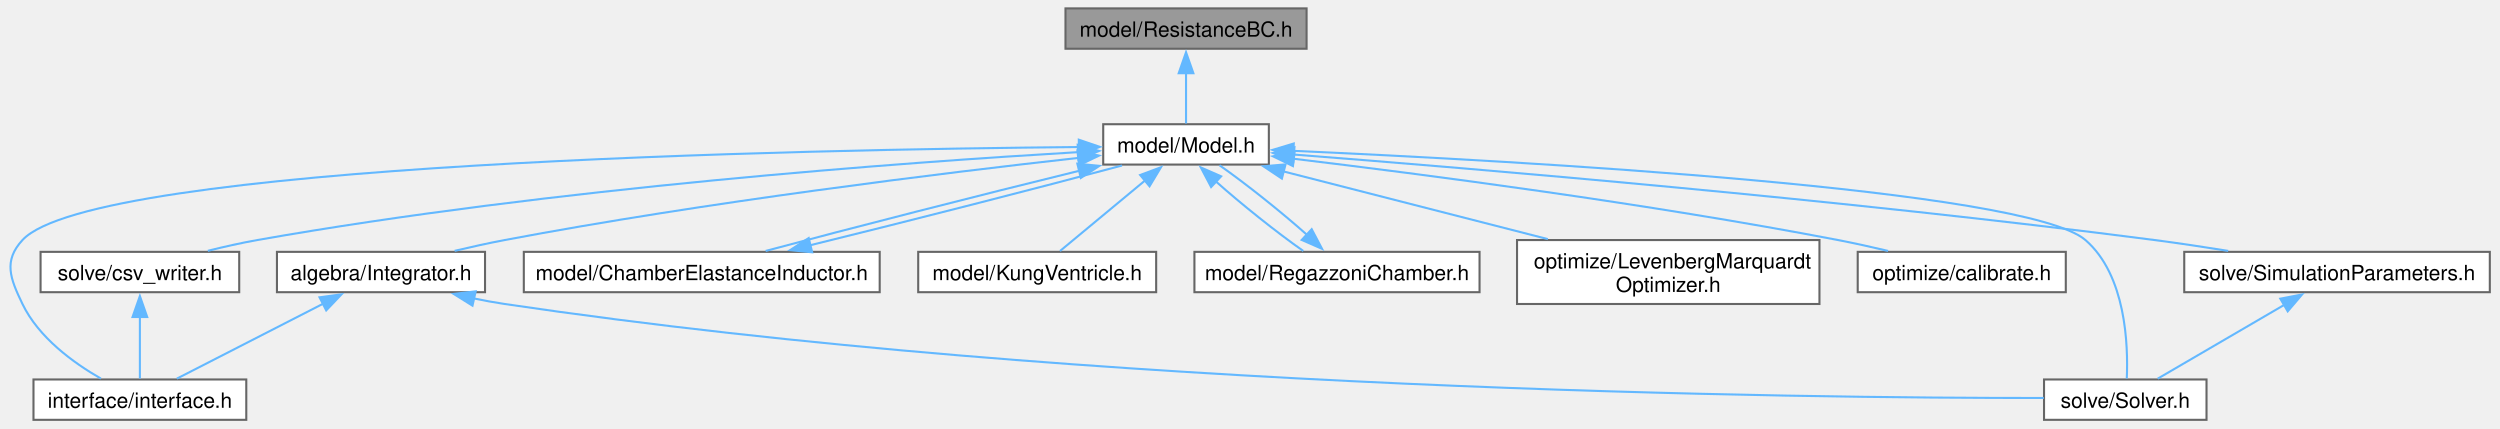
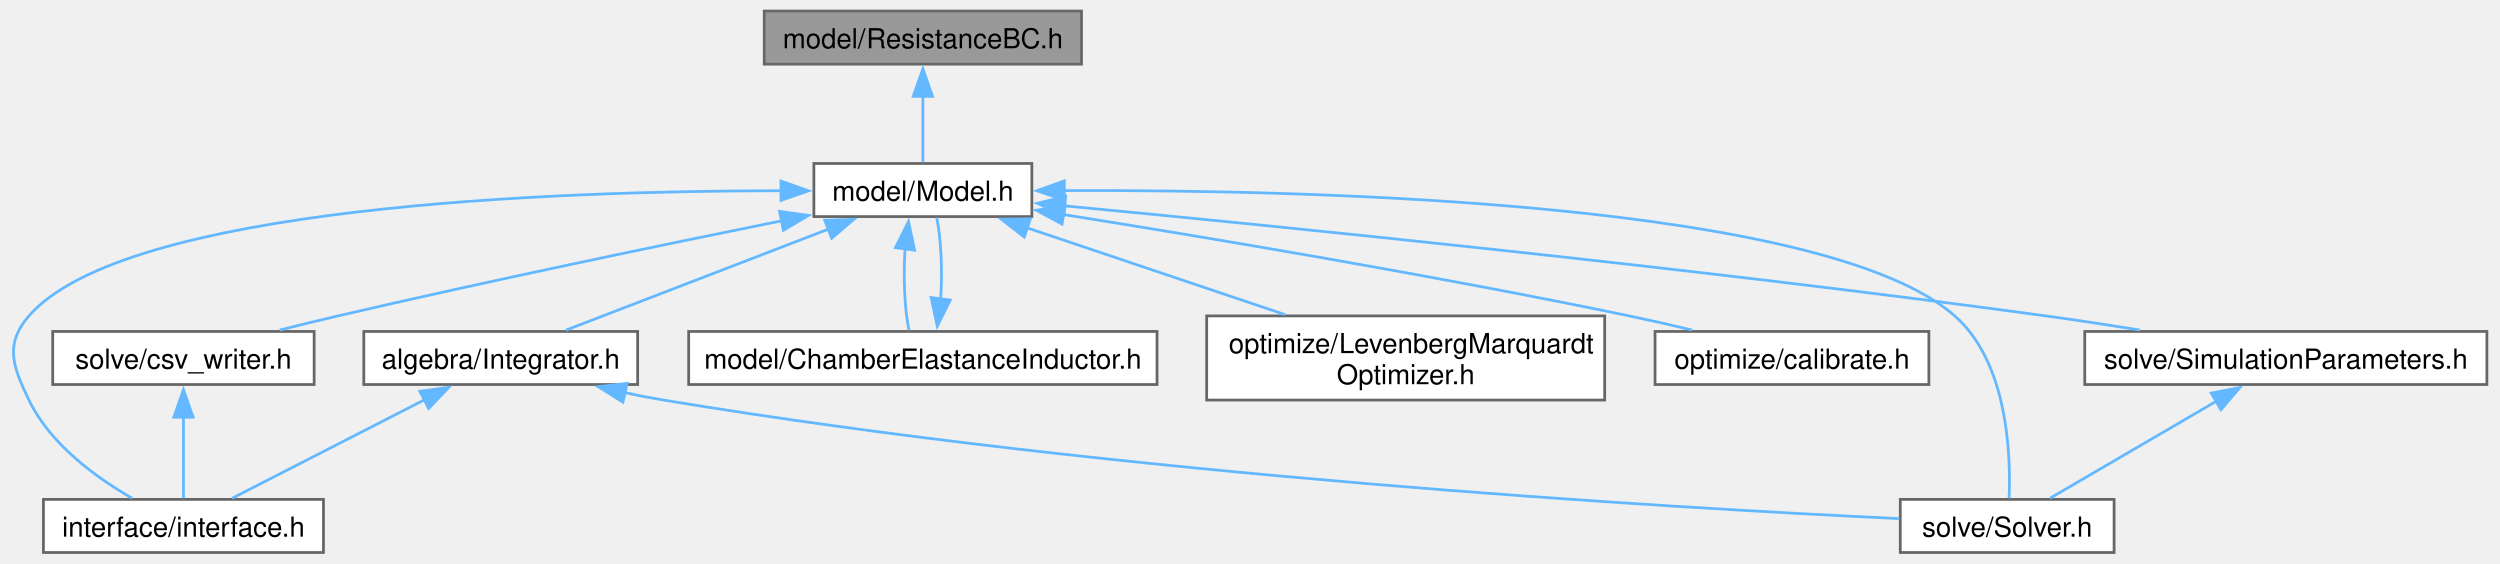
- <svg xmlns="http://www.w3.org/2000/svg" xmlns:xlink="http://www.w3.org/1999/xlink" width="1191pt" height="204pt" viewBox="0.00 0.00 1190.74 204.25">
+ <svg xmlns="http://www.w3.org/2000/svg" xmlns:xlink="http://www.w3.org/1999/xlink" width="905pt" height="204pt" viewBox="0.00 0.00 904.61 204.25">
  <g id="graph0" class="graph" transform="scale(1 1) rotate(0) translate(4 200.25)">
    <g id="Node000001" class="node">
      <g id="a_Node000001">
        <a xlink:title="model::ResistanceBC source file">
-           <polygon fill="#999999" stroke="#666666" points="618.36,-196.25 503.36,-196.25 503.36,-177 618.36,-177 618.36,-196.25" />
-           <text text-anchor="middle" x="560.86" y="-182.75" font-family="Helvetica,sans-Serif" font-size="10.00">model/ResistanceBC.h</text>
+           <polygon fill="#999999" stroke="#666666" points="387.24,-196.25 272.24,-196.25 272.24,-177 387.24,-177 387.24,-196.25" />
+           <text text-anchor="middle" x="329.74" y="-182.75" font-family="Helvetica,sans-Serif" font-size="10.00">model/ResistanceBC.h</text>
        </a>
      </g>
    </g>
    <g id="Node000002" class="node">
      <g id="a_Node000002">
        <a xlink:href="_model_8h.html" target="_top" xlink:title="model::Model source file">
-           <polygon fill="white" stroke="#666666" points="600.36,-141 521.36,-141 521.36,-121.75 600.36,-121.75 600.36,-141" />
-           <text text-anchor="middle" x="560.86" y="-127.5" font-family="Helvetica,sans-Serif" font-size="10.00">model/Model.h</text>
+           <polygon fill="white" stroke="#666666" points="369.24,-141 290.24,-141 290.24,-121.75 369.24,-121.75 369.24,-141" />
+           <text text-anchor="middle" x="329.74" y="-127.5" font-family="Helvetica,sans-Serif" font-size="10.00">model/Model.h</text>
        </a>
      </g>
    </g>
    <g id="edge1_Node000001_Node000002" class="edge">
      <g id="a_edge1_Node000001_Node000002">
        <a xlink:title=" ">
-           <path fill="none" stroke="#63b8ff" d="M560.86,-165.38C560.86,-157.09 560.86,-147.92 560.86,-141.36" />
-           <polygon fill="#63b8ff" stroke="#63b8ff" points="557.36,-165.32 560.86,-175.32 564.36,-165.32 557.36,-165.32" />
+           <path fill="none" stroke="#63b8ff" d="M329.74,-165.38C329.74,-157.09 329.74,-147.92 329.74,-141.36" />
+           <polygon fill="#63b8ff" stroke="#63b8ff" points="326.24,-165.32 329.74,-175.32 333.24,-165.32 326.24,-165.32" />
        </a>
      </g>
    </g>
    <g id="Node000003" class="node">
      <g id="a_Node000003">
        <a xlink:href="_integrator_8h.html" target="_top" xlink:title="Integrator source file.">
-           <polygon fill="white" stroke="#666666" points="226.49,-80.12 127.24,-80.12 127.24,-60.88 226.49,-60.88 226.49,-80.12" />
-           <text text-anchor="middle" x="176.86" y="-66.62" font-family="Helvetica,sans-Serif" font-size="10.00">algebra/Integrator.h</text>
+           <polygon fill="white" stroke="#666666" points="226.36,-80.12 127.11,-80.12 127.11,-60.88 226.36,-60.88 226.36,-80.12" />
+           <text text-anchor="middle" x="176.74" y="-66.62" font-family="Helvetica,sans-Serif" font-size="10.00">algebra/Integrator.h</text>
        </a>
      </g>
    </g>
    <g id="edge2_Node000002_Node000003" class="edge">
      <g id="a_edge2_Node000002_Node000003">
        <a xlink:title=" ">
-           <path fill="none" stroke="#63b8ff" d="M509.46,-124.93C445.17,-117.76 331.88,-103.89 235.86,-85.75 228.09,-84.28 219.82,-82.45 211.99,-80.6" />
-           <polygon fill="#63b8ff" stroke="#63b8ff" points="509.05,-128.41 519.37,-126.03 509.82,-121.45 509.05,-128.41" />
+           <path fill="none" stroke="#63b8ff" d="M295.7,-117.28C266.72,-106.13 225.84,-90.4 200.33,-80.58" />
+           <polygon fill="#63b8ff" stroke="#63b8ff" points="294.16,-120.44 304.75,-120.76 296.68,-113.9 294.16,-120.44" />
        </a>
      </g>
    </g>
    <g id="Node000004" class="node">
      <g id="a_Node000004">
        <a xlink:href="interface_8h.html" target="_top" xlink:title="svZeroDSolver callable interface.">
-           <polygon fill="white" stroke="#666666" points="112.61,-19.25 11.11,-19.25 11.11,0 112.61,0 112.61,-19.25" />
-           <text text-anchor="middle" x="61.86" y="-5.75" font-family="Helvetica,sans-Serif" font-size="10.00">interface/interface.h</text>
+           <polygon fill="white" stroke="#666666" points="112.49,-19.25 10.99,-19.25 10.99,0 112.49,0 112.49,-19.25" />
+           <text text-anchor="middle" x="61.74" y="-5.75" font-family="Helvetica,sans-Serif" font-size="10.00">interface/interface.h</text>
        </a>
      </g>
    </g>
    <g id="edge5_Node000002_Node000004" class="edge">
      <g id="a_edge5_Node000002_Node000004">
        <a xlink:title=" ">
-           <path fill="none" stroke="#63b8ff" d="M510,-130.12C379.33,-128.95 39.67,-122.38 5.86,-85.75 -3.33,-75.79 -0.02,-67.46 5.86,-55.25 13.58,-39.23 30.15,-27.19 43.27,-19.67" />
-           <polygon fill="#63b8ff" stroke="#63b8ff" points="509.71,-133.62 519.74,-130.2 509.76,-126.62 509.71,-133.62" />
+           <path fill="none" stroke="#63b8ff" d="M278.47,-131.12C196.23,-131.09 40.49,-125.62 5.74,-85.75 -3.17,-75.53 -0.15,-67.46 5.74,-55.25 13.45,-39.23 30.02,-27.19 43.15,-19.67" />
+           <polygon fill="#63b8ff" stroke="#63b8ff" points="278.31,-134.62 288.3,-131.09 278.29,-127.62 278.31,-134.62" />
        </a>
      </g>
    </g>
    <g id="Node000005" class="node">
      <g id="a_Node000005">
        <a xlink:href="_solver_8h.html" target="_top" xlink:title="Solver source file.">
-           <polygon fill="white" stroke="#666666" points="1047.61,-19.25 970.11,-19.25 970.11,0 1047.61,0 1047.61,-19.25" />
-           <text text-anchor="middle" x="1008.86" y="-5.75" font-family="Helvetica,sans-Serif" font-size="10.00">solve/Solver.h</text>
+           <polygon fill="white" stroke="#666666" points="761.49,-19.25 683.99,-19.25 683.99,0 761.49,0 761.49,-19.25" />
+           <text text-anchor="middle" x="722.74" y="-5.75" font-family="Helvetica,sans-Serif" font-size="10.00">solve/Solver.h</text>
        </a>
      </g>
    </g>
-     <g id="edge15_Node000002_Node000005" class="edge">
-       <g id="a_edge15_Node000002_Node000005">
+     <g id="edge12_Node000002_Node000005" class="edge">
+       <g id="a_edge12_Node000002_Node000005">
        <a xlink:title=" ">
-           <path fill="none" stroke="#63b8ff" d="M611.79,-128.31C719.27,-123.51 961.76,-110.07 989.86,-85.75 1009.19,-69.02 1010.29,-35.74 1009.58,-19.7" />
-           <polygon fill="#63b8ff" stroke="#63b8ff" points="611.94,-124.8 602.1,-128.74 612.25,-131.8 611.94,-124.8" />
+           <path fill="none" stroke="#63b8ff" d="M380.92,-131.18C471.95,-131.52 656.85,-126.95 703.74,-85.75 722.94,-68.88 724.1,-35.67 723.43,-19.67" />
+           <polygon fill="#63b8ff" stroke="#63b8ff" points="381.04,-127.68 371.02,-131.12 381,-134.68 381.04,-127.68" />
        </a>
      </g>
    </g>
    <g id="Node000006" class="node">
      <g id="a_Node000006">
        <a xlink:href="_chamber_elastance_inductor_8h.html" target="_top" xlink:title="model::ChamberElastanceInductor source file">
-           <polygon fill="white" stroke="#666666" points="414.74,-80.12 244.99,-80.12 244.99,-60.88 414.74,-60.88 414.74,-80.12" />
-           <text text-anchor="middle" x="329.86" y="-66.62" font-family="Helvetica,sans-Serif" font-size="10.00">model/ChamberElastanceInductor.h</text>
+           <polygon fill="white" stroke="#666666" points="414.61,-80.12 244.86,-80.12 244.86,-60.88 414.61,-60.88 414.61,-80.12" />
+           <text text-anchor="middle" x="329.74" y="-66.62" font-family="Helvetica,sans-Serif" font-size="10.00">model/ChamberElastanceInductor.h</text>
        </a>
      </g>
    </g>
    <g id="edge6_Node000002_Node000006" class="edge">
      <g id="a_edge6_Node000002_Node000006">
        <a xlink:title=" ">
-           <path fill="none" stroke="#63b8ff" d="M510.13,-118.84C464.31,-107.63 398.54,-90.83 360.33,-80.55" />
-           <polygon fill="#63b8ff" stroke="#63b8ff" points="509.02,-122.18 519.56,-121.14 510.67,-115.37 509.02,-122.18" />
+           <path fill="none" stroke="#63b8ff" d="M323.3,-110.28C322.6,-100.17 323.07,-88.42 324.71,-80.53" />
+           <polygon fill="#63b8ff" stroke="#63b8ff" points="319.79,-110.46 324.53,-119.93 326.73,-109.57 319.79,-110.46" />
        </a>
      </g>
    </g>
    <g id="Node000007" class="node">
      <g id="a_Node000007">
-         <a xlink:href="_kung_ventricle_8h.html" target="_top" xlink:title="model::KungVentricle source file">
-           <polygon fill="white" stroke="#666666" points="546.61,-80.12 433.11,-80.12 433.11,-60.88 546.61,-60.88 546.61,-80.12" />
-           <text text-anchor="middle" x="489.86" y="-66.62" font-family="Helvetica,sans-Serif" font-size="10.00">model/KungVentricle.h</text>
+         <a xlink:href="_levenberg_marquardt_optimizer_8h.html" target="_top" xlink:title="opt::LevenbergMarquardtOptimizer source file">
+           <polygon fill="white" stroke="#666666" points="576.86,-85.75 432.61,-85.75 432.61,-55.25 576.86,-55.25 576.86,-85.75" />
+           <text text-anchor="start" x="440.61" y="-72.25" font-family="Helvetica,sans-Serif" font-size="10.00">optimize/LevenbergMarquardt</text>
+           <text text-anchor="middle" x="504.74" y="-61" font-family="Helvetica,sans-Serif" font-size="10.00">Optimizer.h</text>
        </a>
      </g>
    </g>
    <g id="edge8_Node000002_Node000007" class="edge">
      <g id="a_edge8_Node000002_Node000007">
        <a xlink:title=" ">
-           <path fill="none" stroke="#63b8ff" d="M541.34,-114.19C528.26,-103.34 511.52,-89.46 500.75,-80.53" />
-           <polygon fill="#63b8ff" stroke="#63b8ff" points="538.98,-116.78 548.91,-120.47 543.45,-111.39 538.98,-116.78" />
+           <path fill="none" stroke="#63b8ff" d="M367.45,-117.69C394.95,-108.44 432.27,-95.88 461.06,-86.19" />
+           <polygon fill="#63b8ff" stroke="#63b8ff" points="366.49,-114.32 358.13,-120.82 368.72,-120.95 366.49,-114.32" />
        </a>
      </g>
    </g>
    <g id="Node000008" class="node">
      <g id="a_Node000008">
-         <a xlink:href="_regazzoni_chamber_8h.html" target="_top" xlink:title="model::RegazzoniChamber source file">
-           <polygon fill="white" stroke="#666666" points="700.86,-80.12 564.86,-80.12 564.86,-60.88 700.86,-60.88 700.86,-80.12" />
-           <text text-anchor="middle" x="632.86" y="-66.62" font-family="Helvetica,sans-Serif" font-size="10.00">model/RegazzoniChamber.h</text>
+         <a xlink:href="calibrate_8h.html" target="_top" xlink:title="opt::calibrate source file">
+           <polygon fill="white" stroke="#666666" points="694.36,-80.12 595.11,-80.12 595.11,-60.88 694.36,-60.88 694.36,-80.12" />
+           <text text-anchor="middle" x="644.74" y="-66.62" font-family="Helvetica,sans-Serif" font-size="10.00">optimize/calibrate.h</text>
        </a>
      </g>
    </g>
    <g id="edge9_Node000002_Node000008" class="edge">
      <g id="a_edge9_Node000002_Node000008">
        <a xlink:title=" ">
-           <path fill="none" stroke="#63b8ff" d="M574.91,-113.87C587.02,-103.07 604.14,-89.37 616.8,-80.53" />
-           <polygon fill="#63b8ff" stroke="#63b8ff" points="572.83,-111.03 567.89,-120.4 577.6,-116.15 572.83,-111.03" />
+           <path fill="none" stroke="#63b8ff" d="M380.56,-122.51C432.35,-114.25 514.9,-100.46 585.74,-85.75 593.16,-84.21 601.08,-82.4 608.62,-80.61" />
+           <polygon fill="#63b8ff" stroke="#63b8ff" points="380.18,-119.02 370.85,-124.04 381.28,-125.94 380.18,-119.02" />
        </a>
      </g>
    </g>
    <g id="Node000009" class="node">
      <g id="a_Node000009">
-         <a xlink:href="_levenberg_marquardt_optimizer_8h.html" target="_top" xlink:title="opt::LevenbergMarquardtOptimizer source file">
-           <polygon fill="white" stroke="#666666" points="862.99,-85.75 718.74,-85.75 718.74,-55.25 862.99,-55.25 862.99,-85.75" />
-           <text text-anchor="start" x="726.74" y="-72.25" font-family="Helvetica,sans-Serif" font-size="10.00">optimize/LevenbergMarquardt</text>
-           <text text-anchor="middle" x="790.86" y="-61" font-family="Helvetica,sans-Serif" font-size="10.00">Optimizer.h</text>
+         <a xlink:href="_simulation_parameters_8h.html" target="_top" xlink:title="Source file to read simulation configuration.">
+           <polygon fill="white" stroke="#666666" points="896.61,-80.12 750.86,-80.12 750.86,-60.88 896.61,-60.88 896.61,-80.12" />
+           <text text-anchor="middle" x="823.74" y="-66.62" font-family="Helvetica,sans-Serif" font-size="10.00">solve/SimulationParameters.h</text>
        </a>
      </g>
    </g>
-     <g id="edge11_Node000002_Node000009" class="edge">
-       <g id="a_edge11_Node000002_Node000009">
+     <g id="edge10_Node000002_Node000009" class="edge">
+       <g id="a_edge10_Node000002_Node000009">
        <a xlink:title=" ">
-           <path fill="none" stroke="#63b8ff" d="M607.1,-118.54C643.5,-109.22 694.44,-96.18 733.45,-86.19" />
-           <polygon fill="#63b8ff" stroke="#63b8ff" points="606.58,-115.06 597.76,-120.93 608.32,-121.84 606.58,-115.06" />
+           <path fill="none" stroke="#63b8ff" d="M380.99,-125.64C458.26,-118.3 609.12,-103.18 736.74,-85.75 747.81,-84.24 759.64,-82.43 770.89,-80.62" />
+           <polygon fill="#63b8ff" stroke="#63b8ff" points="380.82,-122.14 371.19,-126.56 381.48,-129.11 380.82,-122.14" />
        </a>
      </g>
    </g>
    <g id="Node000010" class="node">
      <g id="a_Node000010">
-         <a xlink:href="calibrate_8h.html" target="_top" xlink:title="opt::calibrate source file">
-           <polygon fill="white" stroke="#666666" points="980.49,-80.12 881.24,-80.12 881.24,-60.88 980.49,-60.88 980.49,-80.12" />
-           <text text-anchor="middle" x="930.86" y="-66.62" font-family="Helvetica,sans-Serif" font-size="10.00">optimize/calibrate.h</text>
+         <a xlink:href="csv__writer_8h.html" target="_top" xlink:title="csv_writer source file">
+           <polygon fill="white" stroke="#666666" points="109.11,-80.12 14.36,-80.12 14.36,-60.88 109.11,-60.88 109.11,-80.12" />
+           <text text-anchor="middle" x="61.74" y="-66.62" font-family="Helvetica,sans-Serif" font-size="10.00">solve/csv_writer.h</text>
        </a>
      </g>
    </g>
-     <g id="edge12_Node000002_Node000010" class="edge">
-       <g id="a_edge12_Node000002_Node000010">
+     <g id="edge13_Node000002_Node000010" class="edge">
+       <g id="a_edge13_Node000002_Node000010">
        <a xlink:title=" ">
-           <path fill="none" stroke="#63b8ff" d="M612.21,-124.52C674.07,-117.11 781.03,-103.2 871.86,-85.75 879.62,-84.26 887.9,-82.42 895.73,-80.56" />
-           <polygon fill="#63b8ff" stroke="#63b8ff" points="611.85,-121.03 602.33,-125.69 612.67,-127.99 611.85,-121.03" />
-         </a>
-       </g>
-     </g>
-     <g id="Node000011" class="node">
-       <g id="a_Node000011">
-         <a xlink:href="_simulation_parameters_8h.html" target="_top" xlink:title="Source file to read simulation configuration.">
-           <polygon fill="white" stroke="#666666" points="1182.74,-80.12 1036.99,-80.12 1036.99,-60.88 1182.74,-60.88 1182.74,-80.12" />
-           <text text-anchor="middle" x="1109.86" y="-66.62" font-family="Helvetica,sans-Serif" font-size="10.00">solve/SimulationParameters.h</text>
-         </a>
-       </g>
-     </g>
-     <g id="edge13_Node000002_Node000011" class="edge">
-       <g id="a_edge13_Node000002_Node000011">
-         <a xlink:title=" ">
-           <path fill="none" stroke="#63b8ff" d="M612.26,-126.53C697.69,-119.88 874.23,-105.08 1022.86,-85.75 1034.24,-84.27 1046.42,-82.43 1057.96,-80.58" />
-           <polygon fill="#63b8ff" stroke="#63b8ff" points="612.03,-123.03 602.33,-127.29 612.57,-130.01 612.03,-123.03" />
-         </a>
-       </g>
-     </g>
-     <g id="Node000012" class="node">
-       <g id="a_Node000012">
-         <a xlink:href="csv__writer_8h.html" target="_top" xlink:title="csv_writer source file">
-           <polygon fill="white" stroke="#666666" points="109.24,-80.12 14.49,-80.12 14.49,-60.88 109.24,-60.88 109.24,-80.12" />
-           <text text-anchor="middle" x="61.86" y="-66.62" font-family="Helvetica,sans-Serif" font-size="10.00">solve/csv_writer.h</text>
-         </a>
-       </g>
-     </g>
-     <g id="edge16_Node000002_Node000012" class="edge">
-       <g id="a_edge16_Node000002_Node000012">
-         <a xlink:title=" ">
-           <path fill="none" stroke="#63b8ff" d="M509.52,-127.69C426.63,-122.8 258.39,-110.57 117.86,-85.75 110.15,-84.39 101.95,-82.53 94.26,-80.61" />
-           <polygon fill="#63b8ff" stroke="#63b8ff" points="509.18,-131.18 519.37,-128.26 509.58,-124.19 509.18,-131.18" />
+           <path fill="none" stroke="#63b8ff" d="M278.74,-120.26C235.72,-111.58 172.55,-98.49 117.74,-85.75 110.9,-84.16 103.61,-82.37 96.63,-80.62" />
+           <polygon fill="#63b8ff" stroke="#63b8ff" points="277.79,-123.64 288.29,-122.18 279.17,-116.78 277.79,-123.64" />
        </a>
      </g>
    </g>
    <g id="edge3_Node000003_Node000004" class="edge">
      <g id="a_edge3_Node000003_Node000004">
        <a xlink:title=" ">
-           <path fill="none" stroke="#63b8ff" d="M149.17,-55.33C127.51,-44.24 98.05,-29.15 79.49,-19.65" />
-           <polygon fill="#63b8ff" stroke="#63b8ff" points="147.55,-58.43 158.05,-59.87 150.74,-52.2 147.55,-58.43" />
+           <path fill="none" stroke="#63b8ff" d="M149.05,-55.33C127.39,-44.24 97.92,-29.15 79.37,-19.65" />
+           <polygon fill="#63b8ff" stroke="#63b8ff" points="147.43,-58.43 157.92,-59.87 150.62,-52.2 147.43,-58.43" />
        </a>
      </g>
    </g>
    <g id="edge4_Node000003_Node000005" class="edge">
      <g id="a_edge4_Node000003_Node000005">
        <a xlink:title=" ">
-           <path fill="none" stroke="#63b8ff" d="M220.88,-57.96C225.91,-56.91 230.98,-55.97 235.86,-55.25 515.09,-13.81 856.37,-10.33 970,-10.42" />
-           <polygon fill="#63b8ff" stroke="#63b8ff" points="220.51,-54.45 211.52,-60.05 222.04,-61.28 220.51,-54.45" />
+           <path fill="none" stroke="#63b8ff" d="M221.55,-57.96C226.32,-56.94 231.12,-56.02 235.74,-55.25 400.95,-27.88 600.69,-16.19 683.67,-12.27" />
+           <polygon fill="#63b8ff" stroke="#63b8ff" points="221.03,-54.49 212.05,-60.1 222.57,-61.32 221.03,-54.49" />
        </a>
      </g>
    </g>
    <g id="edge7_Node000006_Node000002" class="edge">
      <g id="a_edge7_Node000006_Node000002">
        <a xlink:title=" ">
-           <path fill="none" stroke="#63b8ff" d="M381.71,-83.31C427.44,-94.51 492.4,-111.11 530.31,-121.3" />
-           <polygon fill="#63b8ff" stroke="#63b8ff" points="382.54,-79.91 372,-80.94 380.88,-86.71 382.54,-79.91" />
+           <path fill="none" stroke="#63b8ff" d="M336.18,-91.7C336.87,-101.82 336.39,-113.57 334.74,-121.43" />
+           <polygon fill="#63b8ff" stroke="#63b8ff" points="339.68,-91.51 334.95,-82.03 332.74,-92.39 339.68,-91.51" />
        </a>
      </g>
    </g>
-     <g id="edge10_Node000008_Node000002" class="edge">
-       <g id="a_edge10_Node000008_Node000002">
+     <g id="edge11_Node000009_Node000005" class="edge">
+       <g id="a_edge11_Node000009_Node000005">
        <a xlink:title=" ">
-           <path fill="none" stroke="#63b8ff" d="M618.69,-88.11C606.55,-98.93 589.43,-112.62 576.81,-121.43" />
-           <polygon fill="#63b8ff" stroke="#63b8ff" points="620.8,-90.93 625.74,-81.56 616.03,-85.8 620.8,-90.93" />
+           <path fill="none" stroke="#63b8ff" d="M798.63,-54.87C779.69,-43.82 754.29,-29.02 738.22,-19.65" />
+           <polygon fill="#63b8ff" stroke="#63b8ff" points="796.69,-57.78 807.09,-59.8 800.21,-51.74 796.69,-57.78" />
        </a>
      </g>
    </g>
-     <g id="edge14_Node000011_Node000005" class="edge">
-       <g id="a_edge14_Node000011_Node000005">
+     <g id="edge14_Node000010_Node000004" class="edge">
+       <g id="a_edge14_Node000010_Node000004">
        <a xlink:title=" ">
-           <path fill="none" stroke="#63b8ff" d="M1084.76,-54.87C1065.81,-43.82 1040.42,-29.02 1024.34,-19.65" />
-           <polygon fill="#63b8ff" stroke="#63b8ff" points="1082.81,-57.78 1093.21,-59.8 1086.34,-51.74 1082.81,-57.78" />
-         </a>
-       </g>
-     </g>
-     <g id="edge17_Node000012_Node000004" class="edge">
-       <g id="a_edge17_Node000012_Node000004">
-         <a xlink:title=" ">
-           <path fill="none" stroke="#63b8ff" d="M61.86,-49.07C61.86,-39.04 61.86,-27.46 61.86,-19.65" />
-           <polygon fill="#63b8ff" stroke="#63b8ff" points="58.36,-49.04 61.86,-59.04 65.36,-49.04 58.36,-49.04" />
+           <path fill="none" stroke="#63b8ff" d="M61.74,-49.07C61.74,-39.04 61.74,-27.46 61.74,-19.65" />
+           <polygon fill="#63b8ff" stroke="#63b8ff" points="58.24,-49.04 61.74,-59.04 65.24,-49.04 58.24,-49.04" />
        </a>
      </g>
    </g>
  </g>
</svg>
